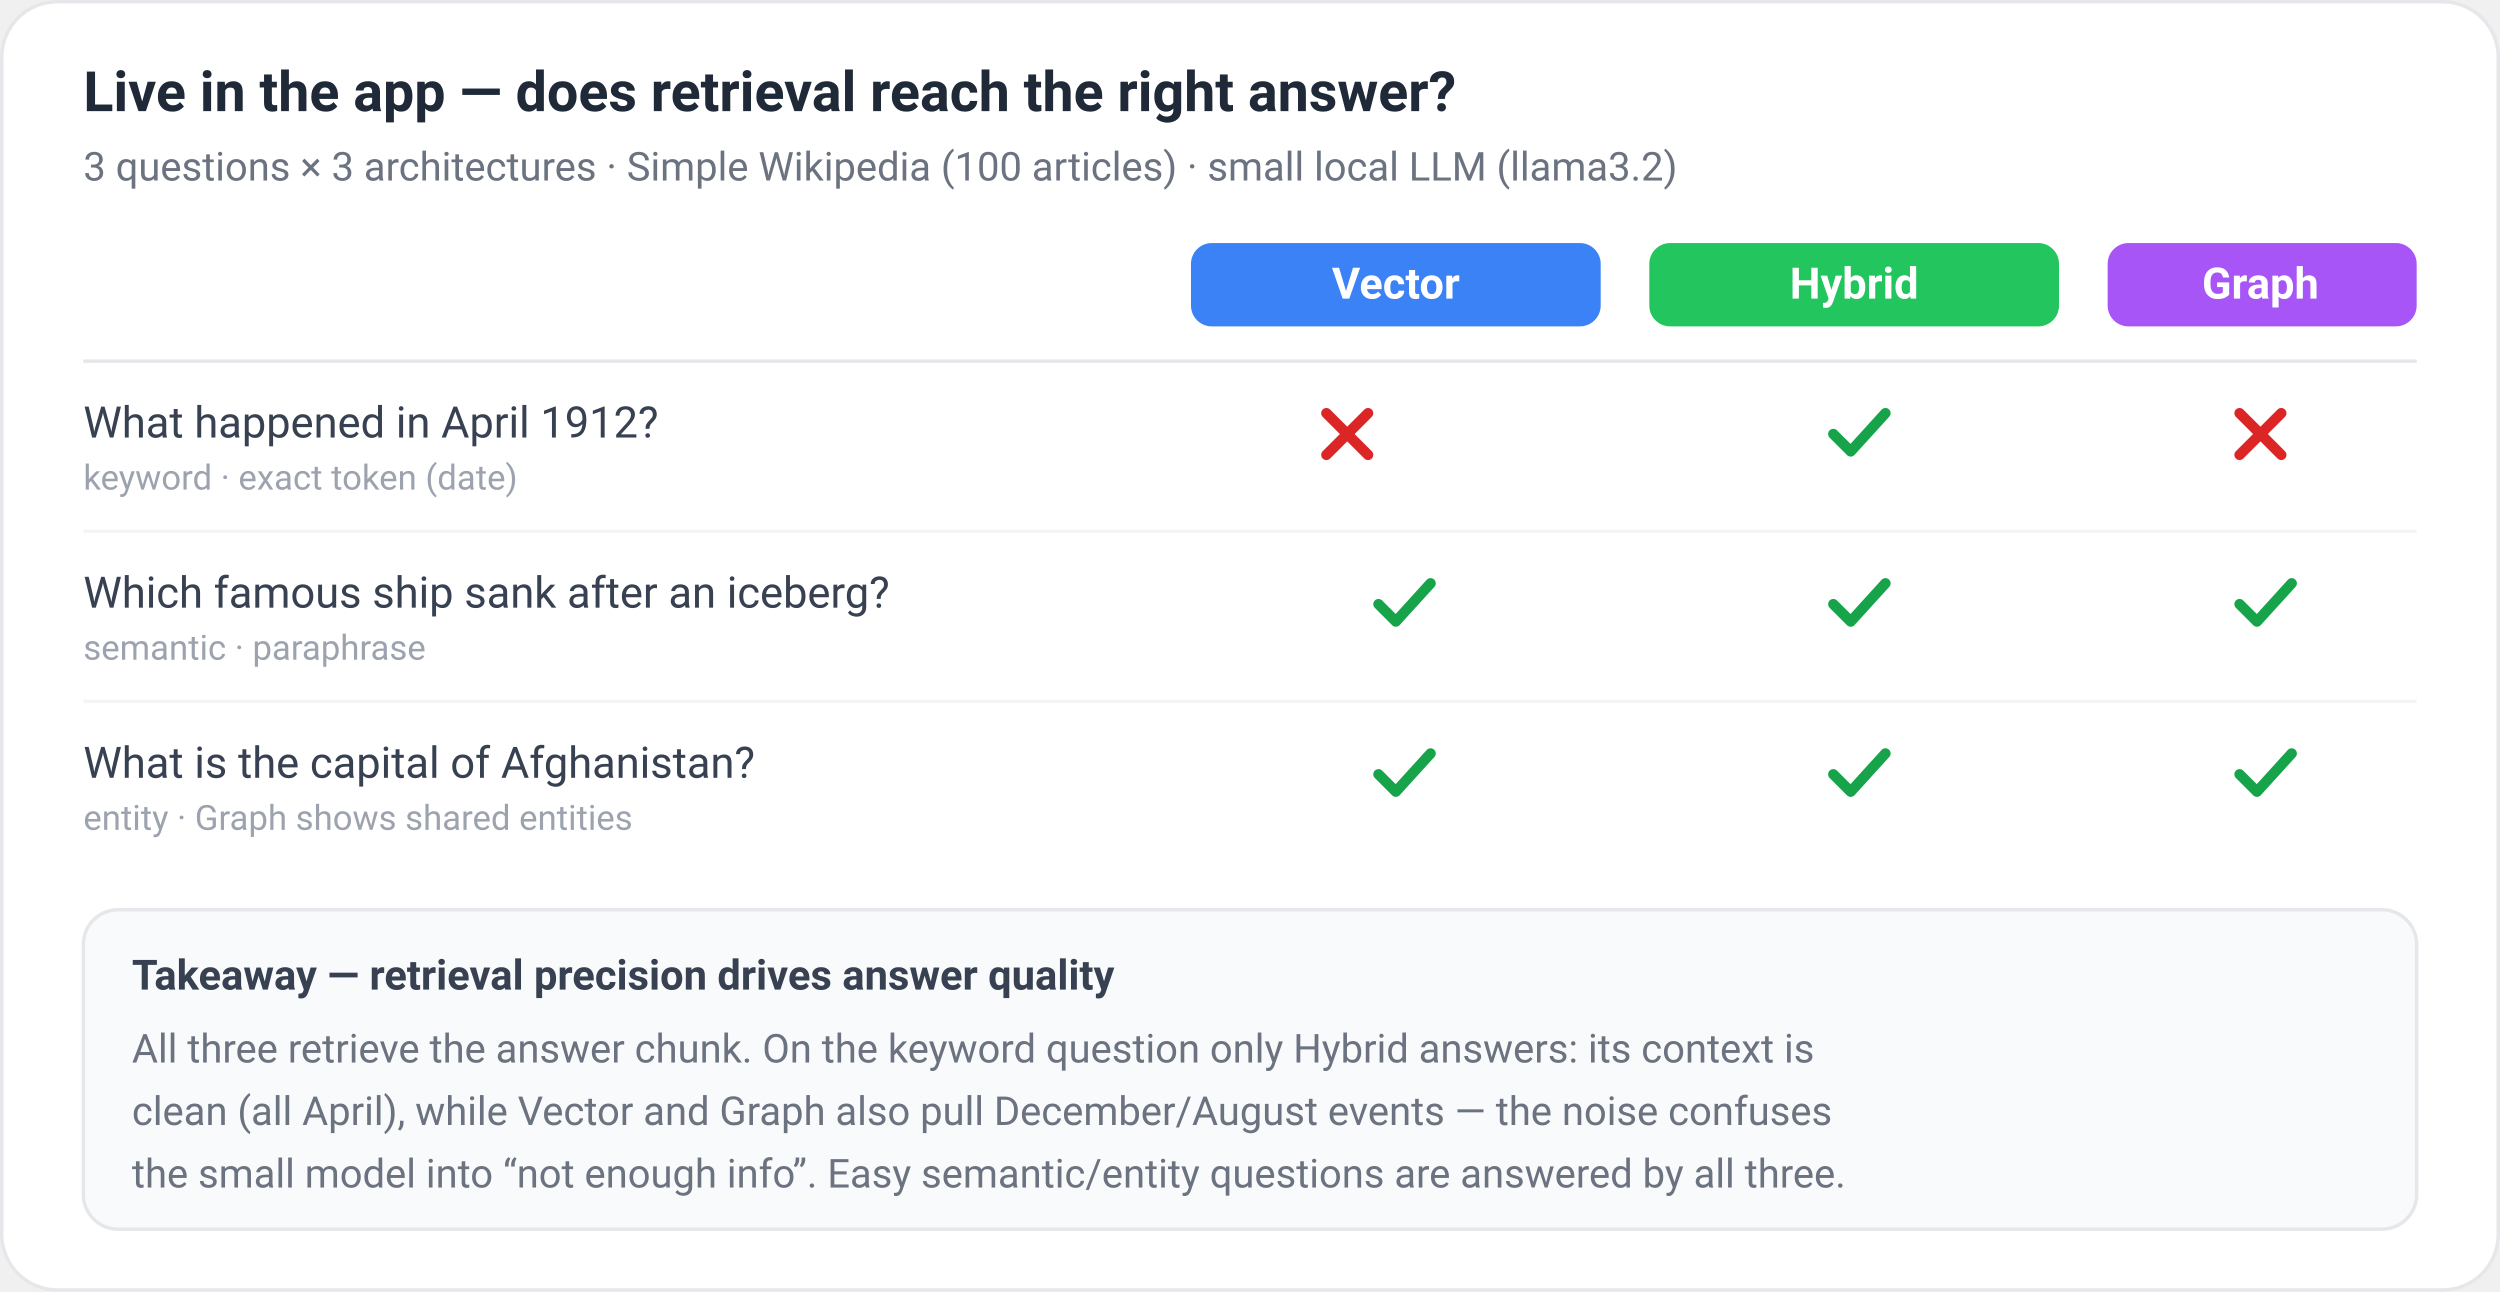
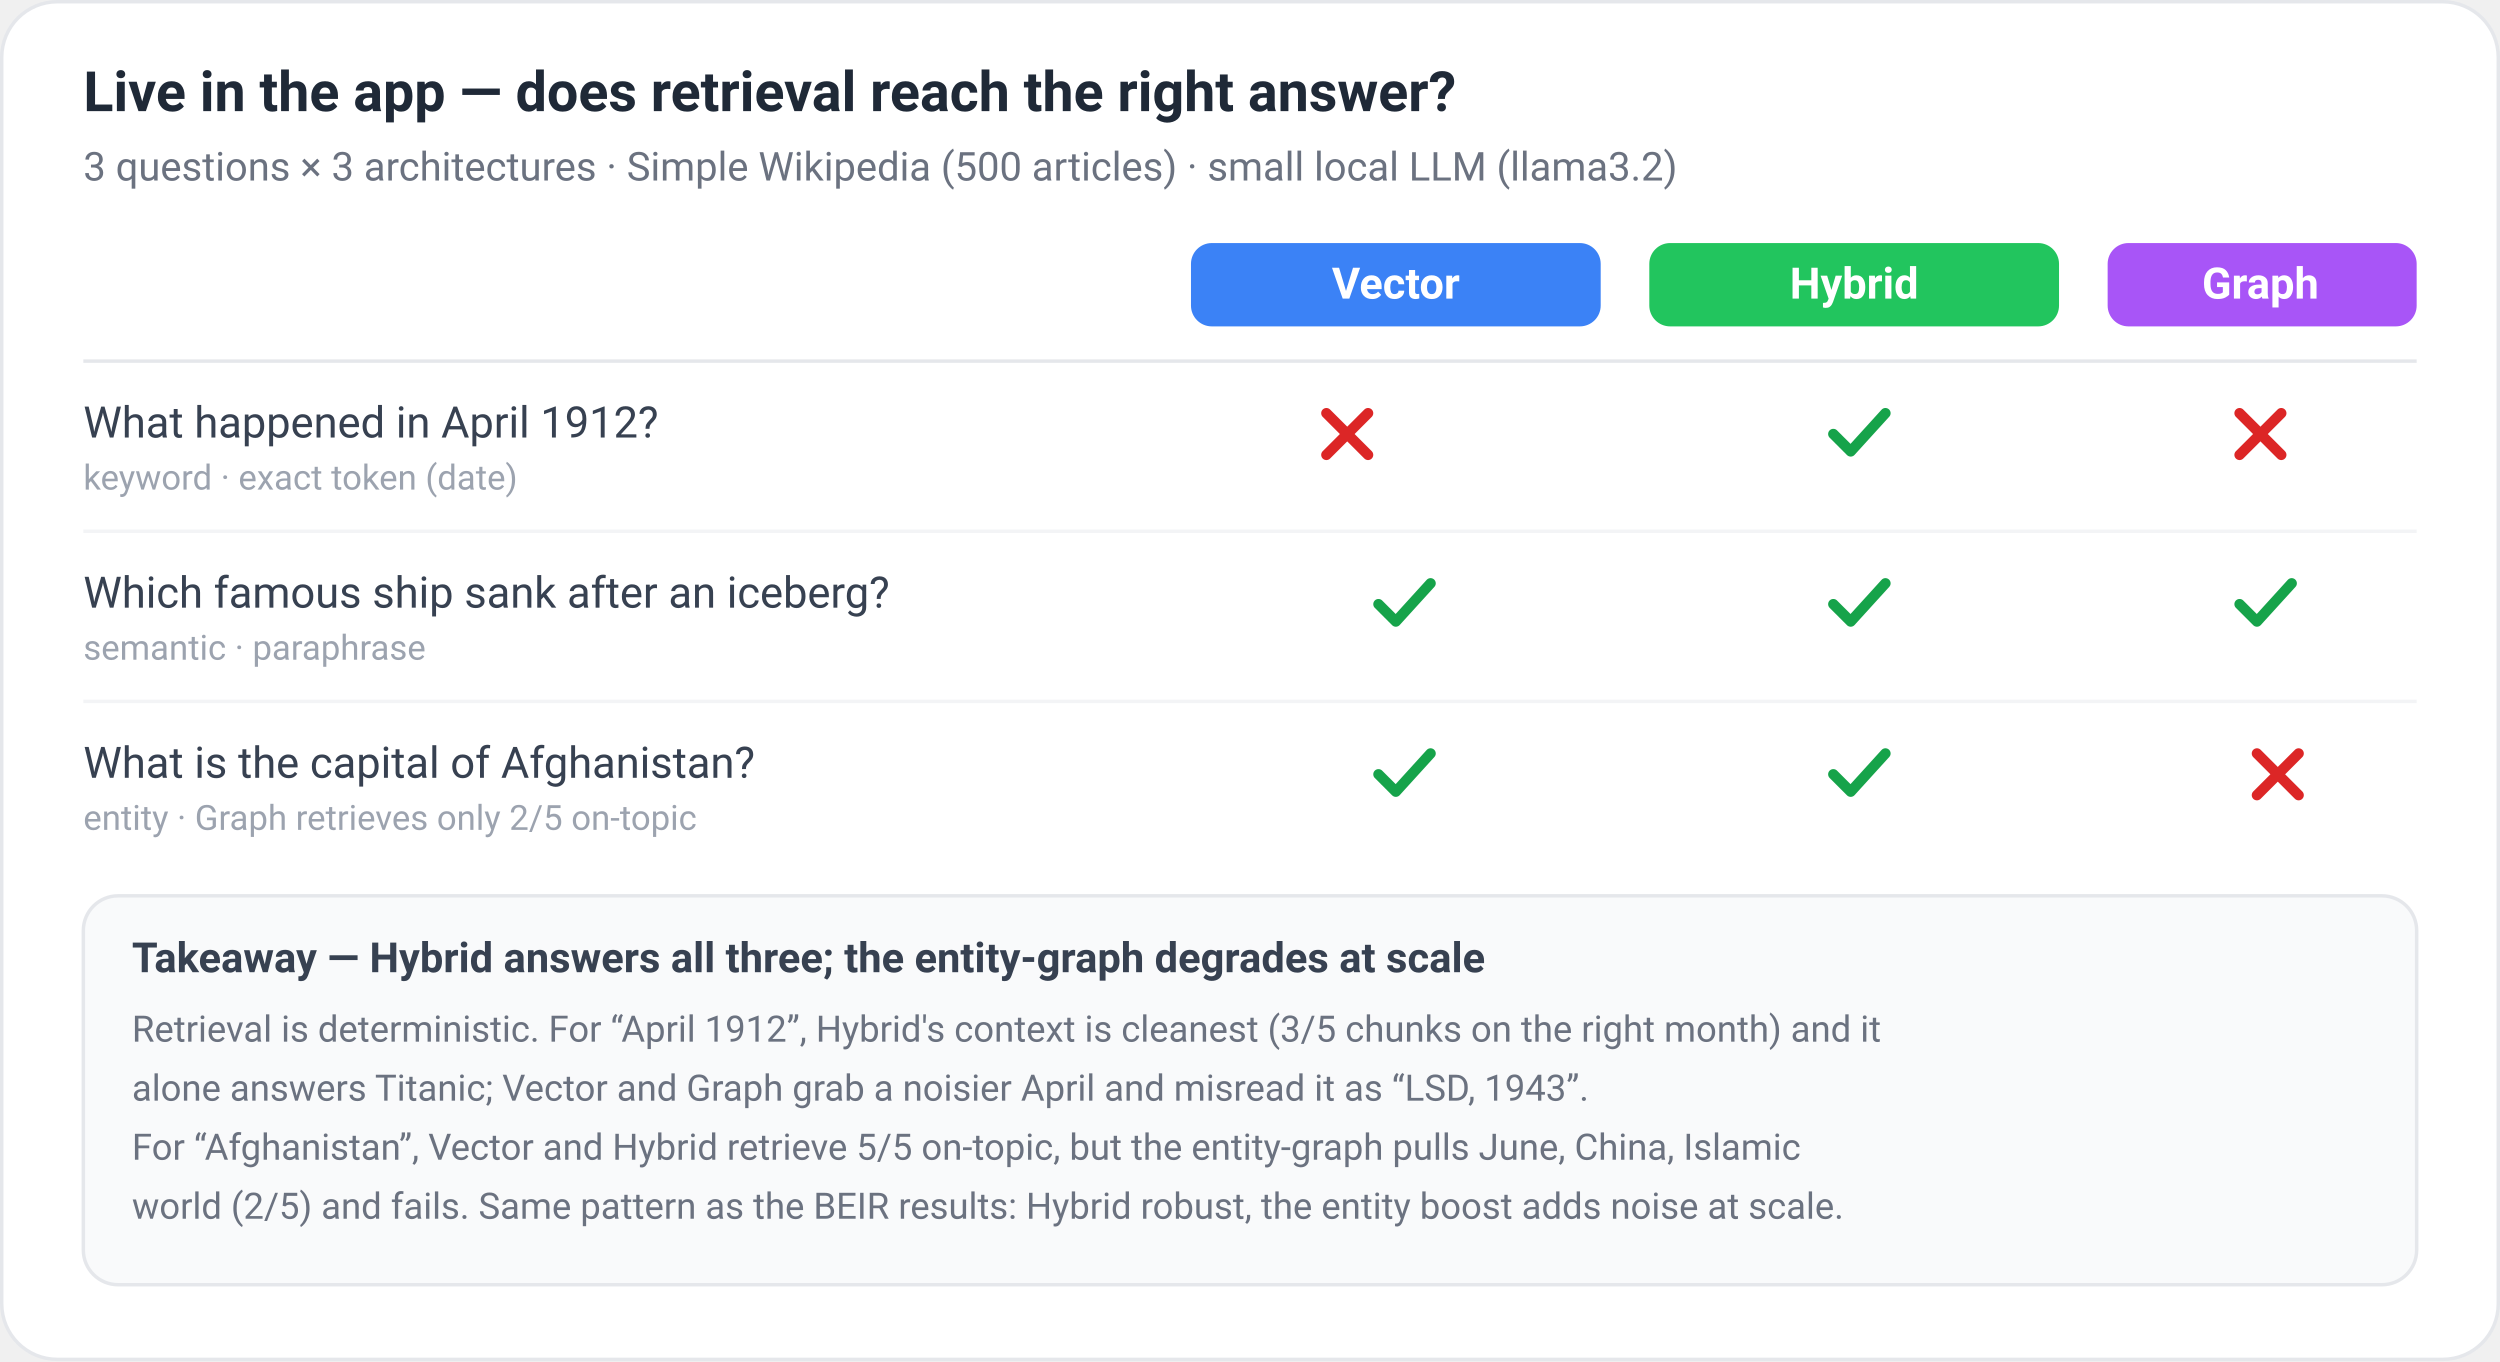
- <svg xmlns="http://www.w3.org/2000/svg" viewBox="0 0 720 372" width="720" height="372" role="img" font-family="system-ui, -apple-system, 'Segoe UI', Roboto, sans-serif">
-   <rect x="0.5" y="0.5" width="719" height="371" rx="16" fill="#ffffff" stroke="#e5e7eb" />
+ <svg xmlns="http://www.w3.org/2000/svg" viewBox="0 0 720 392" width="720" height="392" role="img" font-family="system-ui, -apple-system, 'Segoe UI', Roboto, sans-serif">
+   <rect x="0.5" y="0.5" width="719" height="391" rx="16" fill="#ffffff" stroke="#e5e7eb" />
  <text x="24" y="32" font-size="16" font-weight="600" fill="#1f2937">Live in the app — does retrieval reach the right answer?</text>
-   <text x="24" y="52" font-size="11.5" fill="#6b7280">3 questions × 3 architectures · Simple Wikipedia (100 articles) · small local LLM (llama3.2)</text>
+   <text x="24" y="52" font-size="11.5" fill="#6b7280">3 questions × 3 architectures · Simple Wikipedia (500 articles) · small local LLM (llama3.2)</text>
  <rect x="343" y="70" width="118" height="24" rx="6" fill="#3b82f6" />
  <text x="402" y="86" text-anchor="middle" font-size="12.5" font-weight="600" fill="#ffffff">Vector</text>
  <rect x="475" y="70" width="118" height="24" rx="6" fill="#22c55e" />
  <text x="534" y="86" text-anchor="middle" font-size="12.5" font-weight="600" fill="#ffffff">Hybrid</text>
  <rect x="607" y="70" width="89" height="24" rx="6" fill="#a855f7" />
  <text x="651" y="86" text-anchor="middle" font-size="12.5" font-weight="600" fill="#ffffff">Graph</text>
  <line x1="24" y1="104" x2="696" y2="104" stroke="#e5e7eb" />
  <text x="24" y="126" font-size="12.5" fill="#374151">What happened in April 1912?</text>
  <text x="24" y="141" font-size="10" fill="#9ca3af">keyword · exact token (date)</text>
  <line x1="394" y1="119" x2="382" y2="131" stroke="#dc2626" stroke-width="3" stroke-linecap="round" />
  <line x1="382" y1="119" x2="394" y2="131" stroke="#dc2626" stroke-width="3" stroke-linecap="round" />
  <polyline points="528,125 533,130 543,119" fill="none" stroke="#16a34a" stroke-width="3" stroke-linecap="round" stroke-linejoin="round" />
  <line x1="657" y1="119" x2="645" y2="131" stroke="#dc2626" stroke-width="3" stroke-linecap="round" />
  <line x1="645" y1="119" x2="657" y2="131" stroke="#dc2626" stroke-width="3" stroke-linecap="round" />
  <line x1="24" y1="153" x2="696" y2="153" stroke="#f3f4f6" />
  <text x="24" y="175" font-size="12.5" fill="#374151">Which famous ship sank after an iceberg?</text>
  <text x="24" y="190" font-size="10" fill="#9ca3af">semantic · paraphrase</text>
  <polyline points="397,174 402,179 412,168" fill="none" stroke="#16a34a" stroke-width="3" stroke-linecap="round" stroke-linejoin="round" />
  <polyline points="528,174 533,179 543,168" fill="none" stroke="#16a34a" stroke-width="3" stroke-linecap="round" stroke-linejoin="round" />
  <polyline points="645,174 650,179 660,168" fill="none" stroke="#16a34a" stroke-width="3" stroke-linecap="round" stroke-linejoin="round" />
  <line x1="24" y1="202" x2="696" y2="202" stroke="#f3f4f6" />
  <text x="24" y="224" font-size="12.5" fill="#374151">What is the capital of Afghanistan?</text>
-   <text x="24" y="239" font-size="10" fill="#9ca3af">entity · Graph shows shared entities</text>
+   <text x="24" y="239" font-size="10" fill="#9ca3af">entity · Graph retrieves only 2/5 on-topic</text>
  <polyline points="397,223 402,228 412,217" fill="none" stroke="#16a34a" stroke-width="3" stroke-linecap="round" stroke-linejoin="round" />
  <polyline points="528,223 533,228 543,217" fill="none" stroke="#16a34a" stroke-width="3" stroke-linecap="round" stroke-linejoin="round" />
-   <polyline points="645,223 650,228 660,217" fill="none" stroke="#16a34a" stroke-width="3" stroke-linecap="round" stroke-linejoin="round" />
-   <rect x="24" y="262" width="672" height="92" rx="10" fill="#f9fafb" stroke="#e5e7eb" />
-   <text x="38" y="285" font-size="12" font-weight="600" fill="#374151">Takeaway — retrieval precision drives answer quality</text>
-   <text x="38" y="306" font-size="11.5" fill="#6b7280">All three retrieve the answer chunk. On the keyword question only Hybrid answers: its context is</text>
-   <text x="38" y="324" font-size="11.5" fill="#6b7280">clean (all April), while Vector and Graph also pull December/August events — the noise confuses</text>
-   <text x="38" y="342" font-size="11.5" fill="#6b7280">the small model into “not enough info”. Easy semantic/entity questions are answered by all three.</text>
+   <line x1="662" y1="217" x2="650" y2="229" stroke="#dc2626" stroke-width="3" stroke-linecap="round" />
+   <line x1="650" y1="217" x2="662" y2="229" stroke="#dc2626" stroke-width="3" stroke-linecap="round" />
+   <rect x="24" y="258" width="672" height="112" rx="10" fill="#f9fafb" stroke="#e5e7eb" />
+   <text x="38" y="280" font-size="12" font-weight="600" fill="#374151">Takeaway — Hybrid answers all three; the entity-graph degrades at scale</text>
+   <text x="38" y="300" font-size="10.5" fill="#6b7280">Retrieval is deterministic. For “April 1912”, Hybrid's context is cleanest (3/5 chunks on the right month) and it</text>
+   <text x="38" y="317" font-size="10.5" fill="#6b7280">alone answers Titanic; Vector and Graph grab a noisier April and misread it as “LSD, 1943”.</text>
+   <text x="38" y="334" font-size="10.5" fill="#6b7280">For “Afghanistan”, Vector and Hybrid retrieve 5/5 on-topic, but the entity-graph pulls June, China, Islamic</text>
+   <text x="38" y="351" font-size="10.5" fill="#6b7280">world (2/5) and fails. Same pattern as the BEIR results: Hybrid robust, the entity boost adds noise at scale.</text>
</svg>
